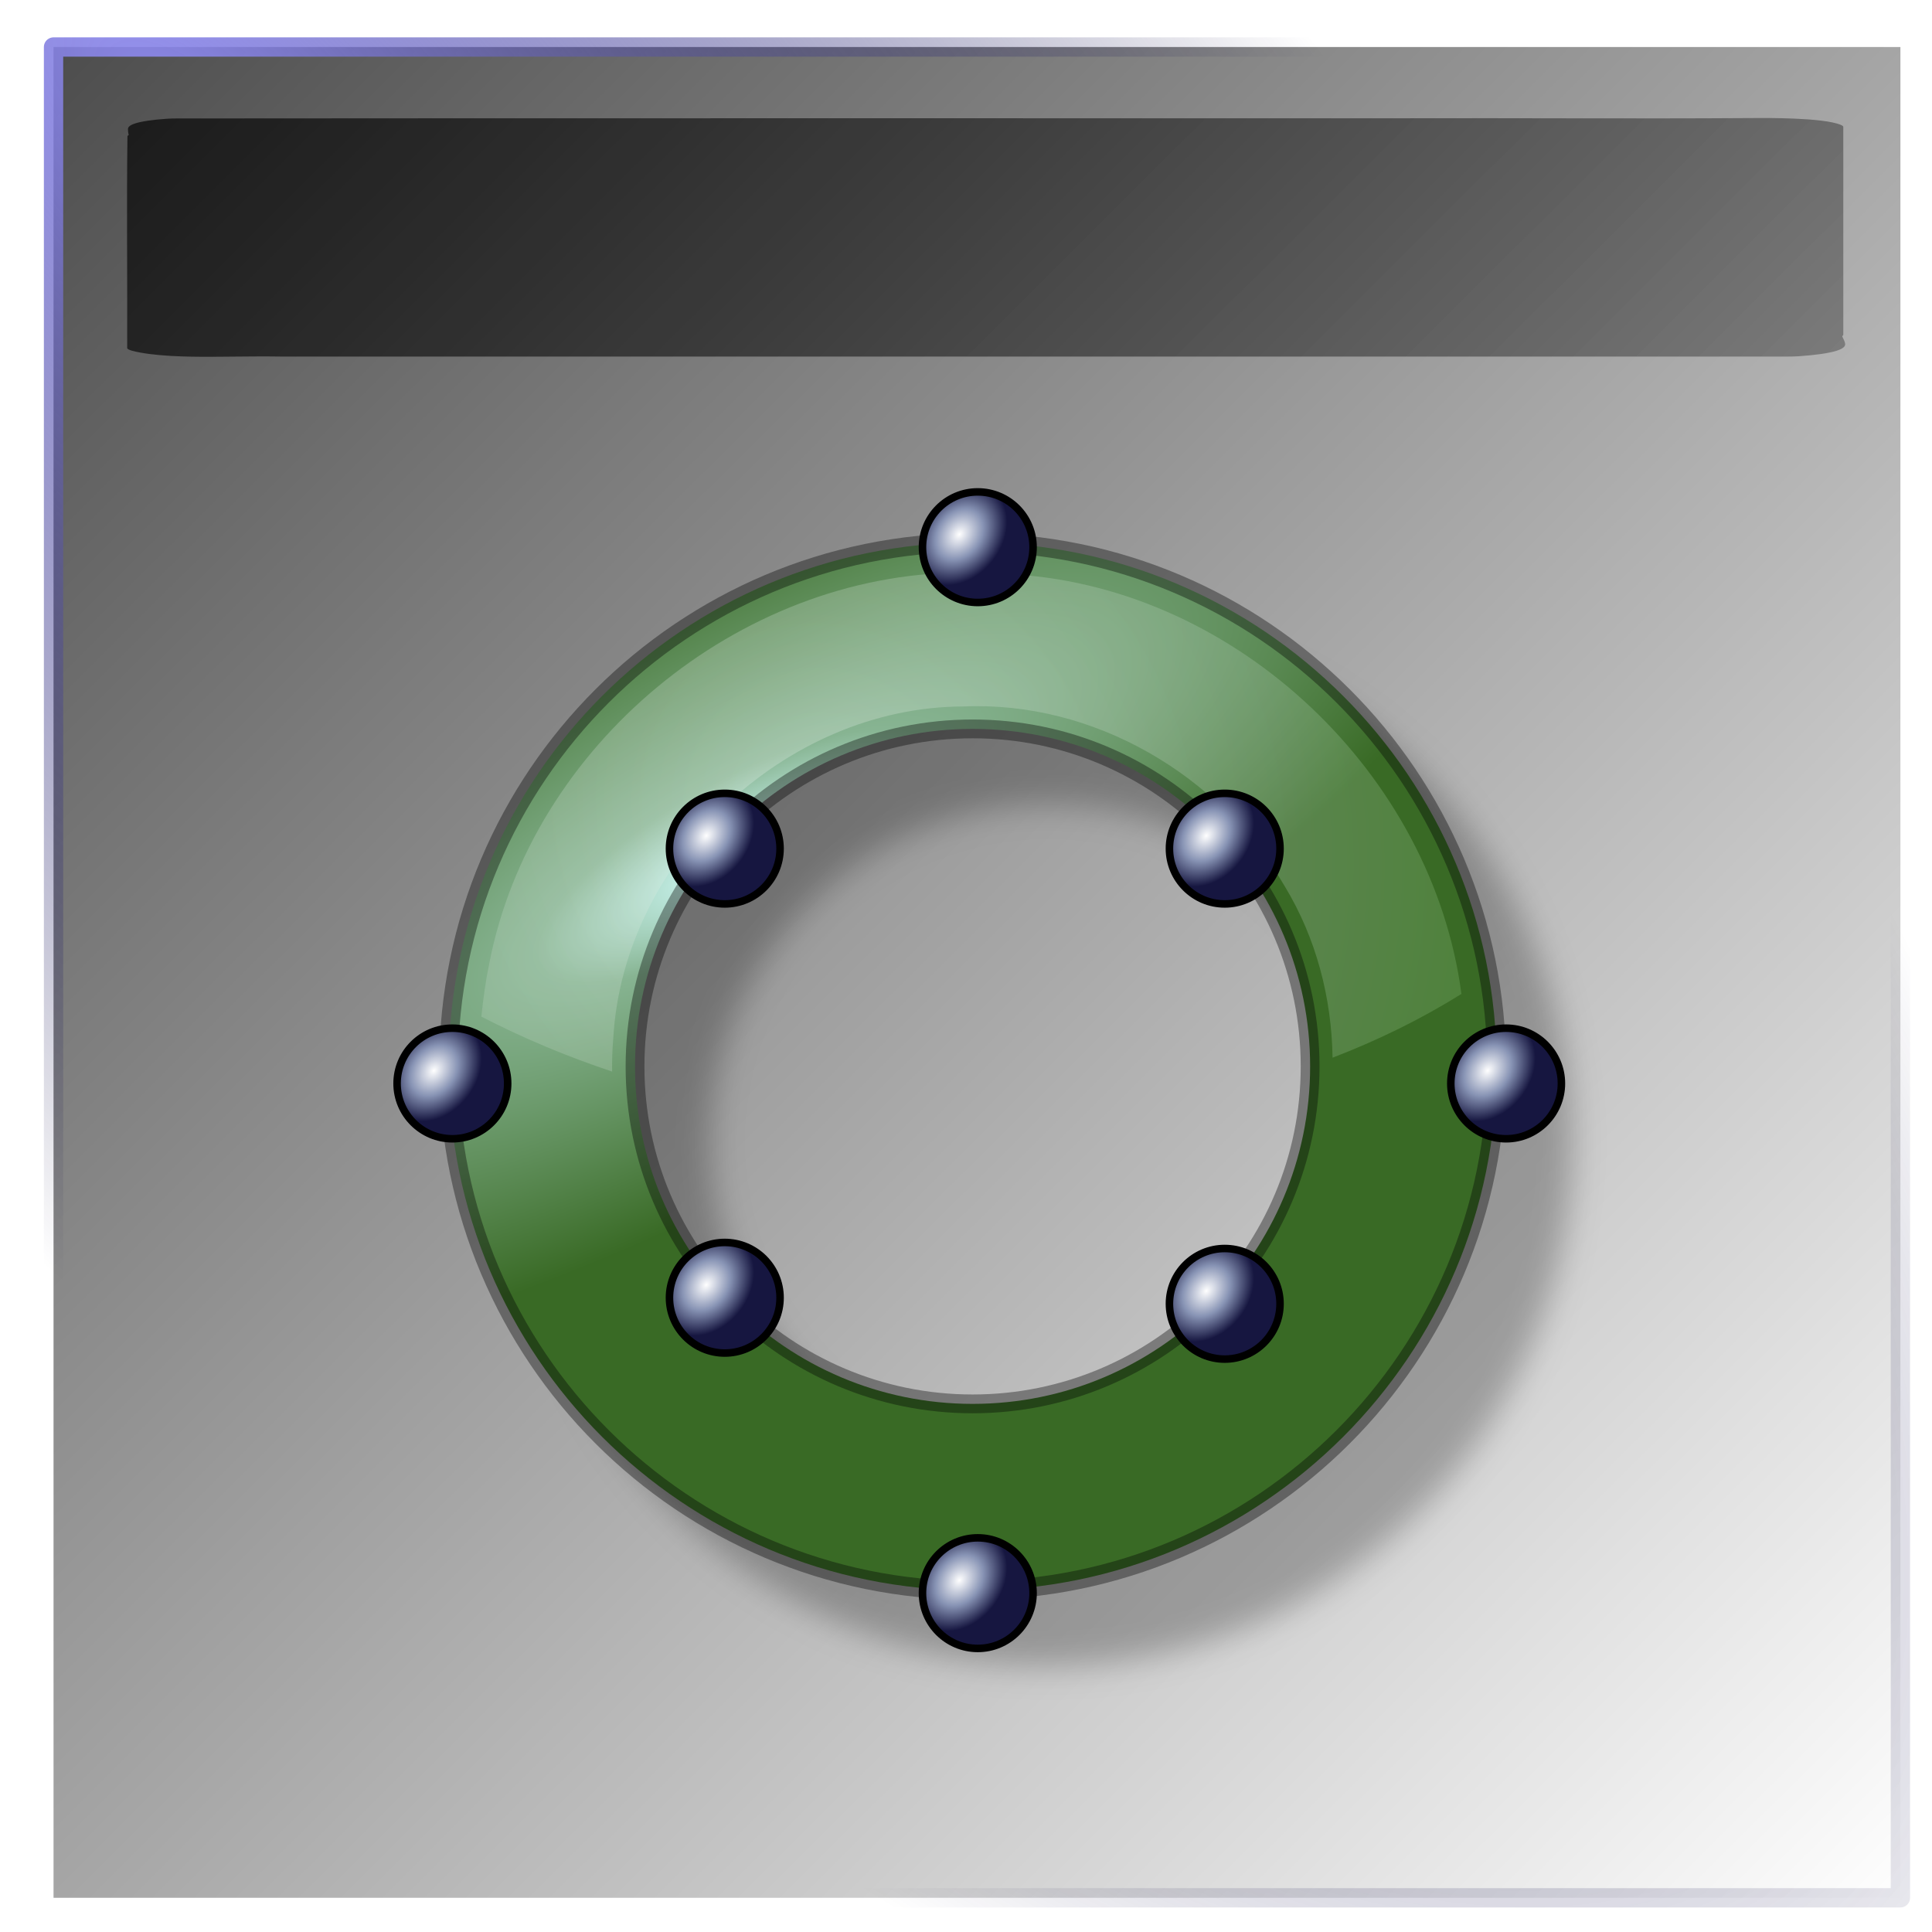
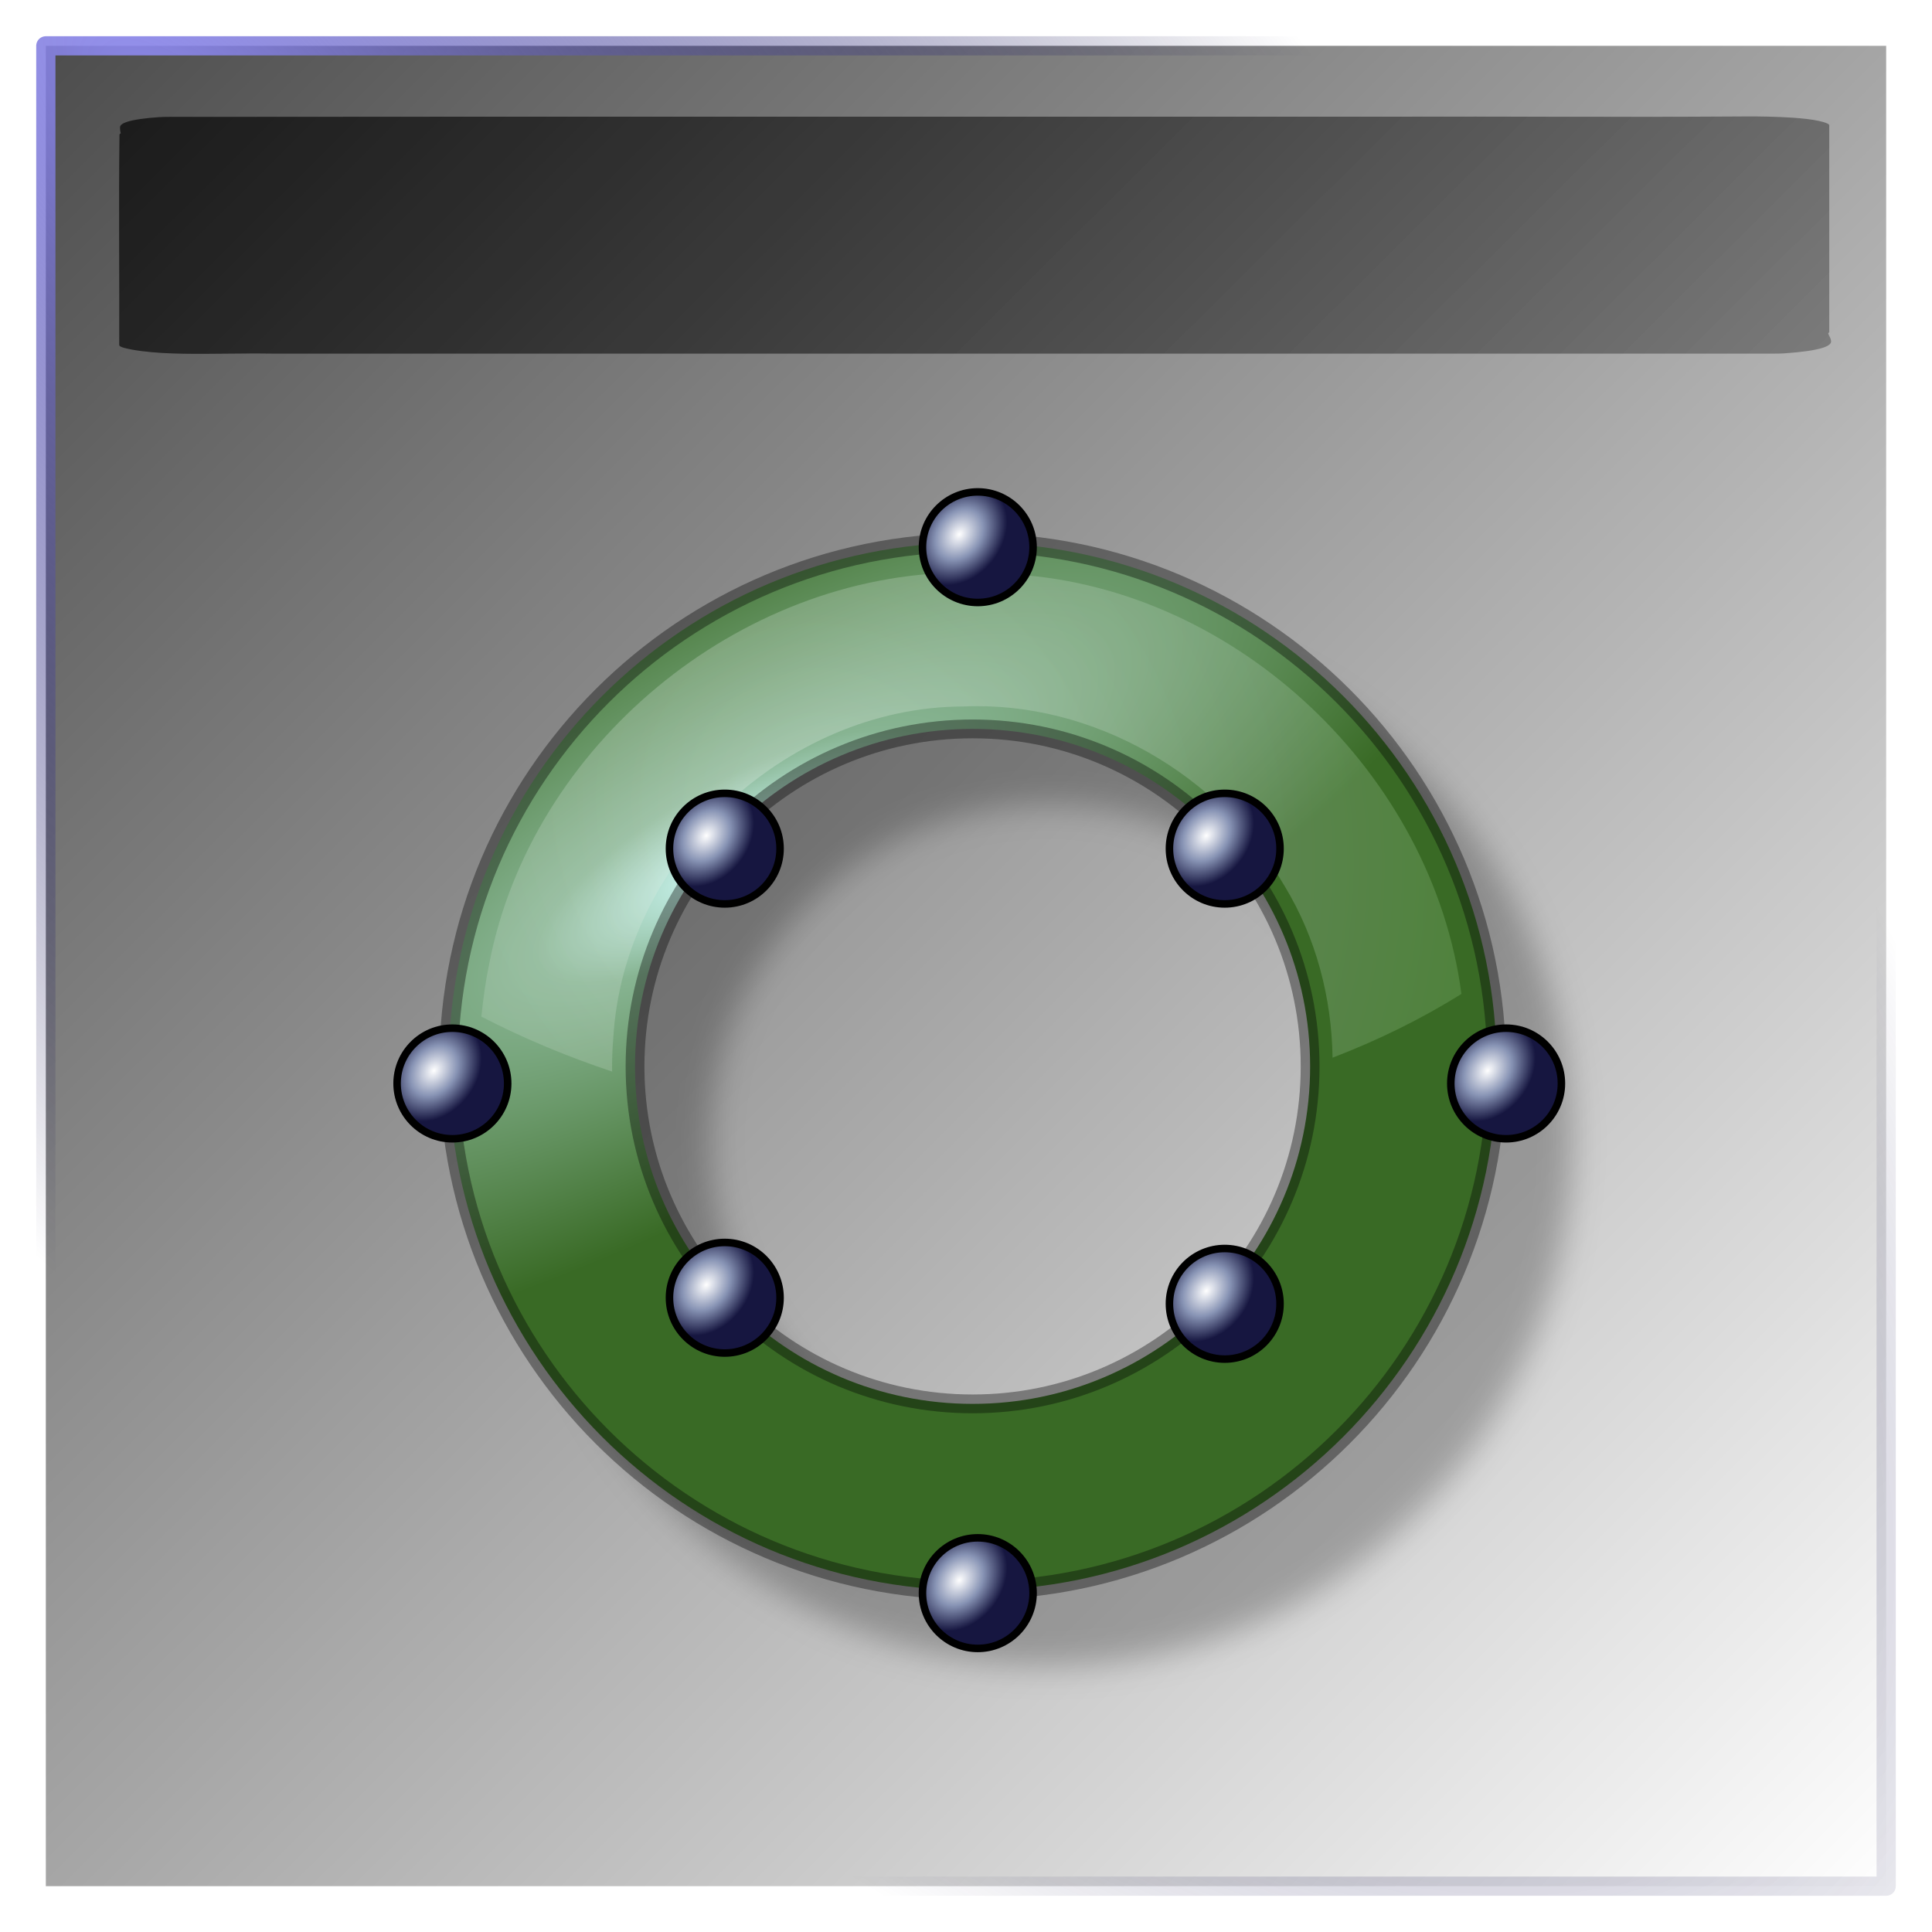
<svg xmlns="http://www.w3.org/2000/svg" xmlns:xlink="http://www.w3.org/1999/xlink" width="320" height="320" id="svg2" version="1.0">
  <defs id="defs4">
    <linearGradient id="linearGradient3644">
      <stop style="stop-color:#000000;stop-opacity:1;" offset="0" id="stop3646" />
      <stop style="stop-color:#000000;stop-opacity:0;" offset="1" id="stop3648" />
    </linearGradient>
    <linearGradient id="linearGradient2959">
      <stop style="stop-color:#141414;stop-opacity:1;" offset="0" id="stop2961" />
      <stop id="stop2963" offset="0.792" style="stop-color:#38403d;stop-opacity:1;" />
      <stop style="stop-color:#5c6c67;stop-opacity:0;" offset="1" id="stop2965" />
    </linearGradient>
    <linearGradient id="linearGradient3269">
      <stop id="stop3271" offset="0" style="stop-color:#ffffff;stop-opacity:1;" />
      <stop style="stop-color:#8793b4;stop-opacity:1;" offset="0.501" id="stop3273" />
      <stop id="stop3275" offset="1" style="stop-color:#161640;stop-opacity:1;" />
    </linearGradient>
    <linearGradient id="linearGradient3272">
      <stop id="stop3274" offset="0" style="stop-color:#ffffff;stop-opacity:1;" />
      <stop style="stop-color:#bbd5c1;stop-opacity:1;" offset="0.588" id="stop3276" />
      <stop id="stop3278" offset="1" style="stop-color:#71c351;stop-opacity:1;" />
    </linearGradient>
    <linearGradient id="linearGradient3166">
      <stop style="stop-color:#d5ffff;stop-opacity:1;" offset="0" id="stop3168" />
      <stop id="stop3174" offset="0.241" style="stop-color:#87b492;stop-opacity:1;" />
      <stop style="stop-color:#396a25;stop-opacity:1;" offset="1" id="stop3170" />
    </linearGradient>
    <radialGradient xlink:href="#linearGradient3269" id="radialGradient3267" cx="2.02" cy="145.749" fx="2.02" fy="145.749" r="15.152" gradientUnits="userSpaceOnUse" gradientTransform="matrix(0.6083335,0.4750004,-0.6154347,0.7881878,90.49009,29.91169)" />
    <filter id="filter3619">
      <feGaussianBlur stdDeviation="4.182" id="feGaussianBlur3621" />
    </filter>
    <radialGradient xlink:href="#linearGradient3166" id="radialGradient2854" gradientUnits="userSpaceOnUse" gradientTransform="matrix(0.2760087,0.4901916,-1.492525,0.8403855,1040.009,-103.6462)" cx="-120.669" cy="512.356" fx="-120.669" fy="512.356" r="144.234" />
    <radialGradient xlink:href="#linearGradient3272" id="radialGradient2856" gradientUnits="userSpaceOnUse" gradientTransform="matrix(1.105517,-0.9264079,1.011789,1.207406,50.6622,261.5516)" cx="116.906" cy="86.495" fx="116.906" fy="86.495" r="138.844" />
    <linearGradient id="linearGradient3903">
      <stop id="stop3911" offset="0" style="stop-color:#4168d4;stop-opacity:1;" />
      <stop style="stop-color:#6d6dcc;stop-opacity:1;" offset="0.75" id="stop3913" />
      <stop style="stop-color:#ffffff;stop-opacity:0;" offset="1" id="stop3907" />
    </linearGradient>
    <radialGradient xlink:href="#linearGradient3842" id="radialGradient3064" gradientUnits="userSpaceOnUse" cx="-327.155" cy="57.289" fx="-327.155" fy="57.289" r="152.484" gradientTransform="matrix(1.561079,1.552832,-0.9639071,0.9690261,600.4064,483.083)" />
    <linearGradient id="linearGradient3842">
      <stop id="stop3844" offset="0" style="stop-color:#141414;stop-opacity:1;" />
      <stop style="stop-color:#38403d;stop-opacity:1;" offset="0.664" id="stop3846" />
      <stop id="stop3848" offset="1" style="stop-color:#5c6c67;stop-opacity:0;" />
    </linearGradient>
    <radialGradient xlink:href="#linearGradient3828" id="radialGradient3066" gradientUnits="userSpaceOnUse" cx="-350.197" cy="-28.415" fx="-350.197" fy="-28.415" r="152.484" gradientTransform="matrix(1.561079,1.552832,-0.6048997,0.6081121,563.9674,591.6572)" />
    <linearGradient id="linearGradient3828">
      <stop style="stop-color:#9490f5;stop-opacity:1;" offset="0" id="stop3830" />
      <stop style="stop-color:#07053a;stop-opacity:0;" offset="1" id="stop3832" />
    </linearGradient>
    <radialGradient r="152.484" fy="57.289" fx="-327.155" cy="57.289" cx="-327.155" gradientTransform="matrix(1.561079,1.552832,-0.9639071,0.9690261,406.6889,433.3027)" gradientUnits="userSpaceOnUse" id="radialGradient3095" xlink:href="#linearGradient3842" />
    <radialGradient r="152.484" fy="-28.415" fx="-350.197" cy="-28.415" cx="-350.197" gradientTransform="matrix(1.561079,1.552832,-0.6048997,0.6081121,370.2499,541.8768)" gradientUnits="userSpaceOnUse" id="radialGradient3097" xlink:href="#linearGradient3828" />
    <radialGradient xlink:href="#linearGradient3828" id="radialGradient2937" gradientUnits="userSpaceOnUse" gradientTransform="matrix(2.071834,1.962009,-0.5897768,0.6227899,549.5444,685.5864)" cx="-345.306" cy="-32.851" fx="-345.306" fy="-32.851" r="152.484" />
    <radialGradient xlink:href="#linearGradient3842" id="radialGradient2939" gradientUnits="userSpaceOnUse" gradientTransform="matrix(2.071834,1.962009,-0.9398087,0.9924152,572.4043,565.827)" cx="-322.264" cy="54.505" fx="-322.264" fy="54.505" r="152.484" />
    <radialGradient xlink:href="#linearGradient3842" id="radialGradient2946" gradientUnits="userSpaceOnUse" gradientTransform="matrix(2.071834,1.962009,-0.9398087,0.9924152,572.4043,565.827)" cx="-322.264" cy="54.505" fx="-322.264" fy="54.505" r="152.484" />
    <radialGradient xlink:href="#linearGradient3828" id="radialGradient2948" gradientUnits="userSpaceOnUse" gradientTransform="matrix(2.071834,1.962009,-0.5897768,0.6227899,549.5444,685.5864)" cx="-345.306" cy="-32.851" fx="-345.306" fy="-32.851" r="152.484" />
    <radialGradient xlink:href="#linearGradient3828" id="radialGradient2953" gradientUnits="userSpaceOnUse" gradientTransform="matrix(1.991709,2.07982,-0.6473014,0.7507449,858.2755,942.5548)" cx="-345.306" cy="-32.848" fx="-345.306" fy="-32.848" r="152.484" />
    <radialGradient xlink:href="#linearGradient3269" id="radialGradient2957" gradientUnits="userSpaceOnUse" gradientTransform="matrix(0.6083335,0.4750004,-0.6154347,0.7881878,90.49009,29.91169)" cx="2.02" cy="145.749" fx="2.02" fy="145.749" r="15.152" />
    <linearGradient xlink:href="#linearGradient3644" id="linearGradient3650" x1="26.614" y1="41.603" x2="466.879" y2="483.403" gradientUnits="userSpaceOnUse" />
+     <linearGradient xlink:href="#linearGradient3644" id="linearGradient2874" gradientUnits="userSpaceOnUse" x1="26.614" y1="41.603" x2="466.879" y2="483.403" />
+     <linearGradient xlink:href="#linearGradient3644" id="linearGradient2876" gradientUnits="userSpaceOnUse" x1="26.614" y1="41.603" x2="466.879" y2="483.403" />
  </defs>
  <g id="layer1" transform="translate(-150.5127,-167.4685)">
-     <g id="g2967" style="fill-opacity:1;fill:url(#linearGradient3650)">
-       <path id="rect3023" d="m 159.38,175.256 0,306.547 305.899,0 0,-306.547 -305.899,0 z" style="fill:url(#linearGradient3650);fill-opacity:1;stroke:url(#radialGradient2953);stroke-width:3.199;stroke-linejoin:round;stroke-miterlimit:4;stroke-opacity:1;stroke-dasharray:none;stroke-dashoffset:0" />
-       <path style="font-size:medium;font-style:normal;font-variant:normal;font-weight:normal;font-stretch:normal;text-indent:0;text-align:start;text-decoration:none;line-height:normal;letter-spacing:normal;word-spacing:normal;text-transform:none;direction:ltr;block-progression:tb;writing-mode:lr-tb;text-anchor:start;color:#000000;fill:url(#linearGradient3650);fill-opacity:1;fill-rule:nonzero;stroke:none;stroke-width:6.826;marker:none;visibility:visible;display:inline;overflow:visible;enable-background:accumulate;font-family:Bitstream Vera Sans;-inkscape-font-specification:Bitstream Vera Sans" d="m 443.629,187.02 c -1.198,-0.011 -2.284,-0.003 -3.329,0.007 -0.054,6.6e-4 -0.119,-6.5e-4 -0.173,0 -0.04,6.6e-4 -0.09,-6.5e-4 -0.13,0 -18.849,0.126 -38.089,-0.027 -57.454,0.031 -0.029,9e-5 -0.058,-9e-5 -0.087,0 -67.543,0.018 -135.155,-0.033 -202.709,0.031 -0.528,-2.5e-4 -1.057,0.015 -1.556,0.046 -2.255,0.144 -4.278,0.436 -5.317,0.783 -1.039,0.347 -1.166,0.684 -1.167,0.954 -0.001,0.541 0.128,0.94 0.13,0.939 -0.14,0.08 -0.213,0.164 -0.216,0.248 -0.147,11.679 -0.001,23.356 -0.043,35.032 5.9e-4,0.164 0.275,0.328 0.778,0.465 1.599,0.439 4.033,0.725 6.398,0.861 2.365,0.136 4.661,0.152 6.83,0.147 4.339,-0.01 8.467,-0.105 10.721,-0.047 0.215,0.005 0.432,0.008 0.648,0.007 l 249.787,0 c 0.557,0.001 1.116,-0.014 1.643,-0.046 2.741,-0.182 5.045,-0.505 6.312,-0.908 1.267,-0.402 1.468,-0.817 1.427,-1.156 -0.082,-0.678 -0.602,-1.199 -0.432,-1.319 0.091,-0.069 0.135,-0.139 0.13,-0.209 l 0,-34.396 c -0.007,-0.106 -0.124,-0.212 -0.346,-0.31 -1.508,-0.673 -4.952,-0.945 -7.738,-1.063 -1.393,-0.059 -2.8,-0.089 -4.107,-0.101 l 0,2e-5 -1e-4,3e-5 z" id="path3927" />
+     <g id="g2967" style="fill:url(#linearGradient3650);fill-opacity:1" transform="matrix(0.9964586,0,0,0.9943522,-0.7110696,0.7940806)">
+       <path id="rect3023" d="m 159.38,175.256 0,306.547 305.899,0 0,-306.547 -305.899,0 z" style="fill:url(#linearGradient2874);fill-opacity:1;stroke:url(#radialGradient2953);stroke-width:3.199;stroke-linejoin:round;stroke-miterlimit:4;stroke-opacity:1;stroke-dasharray:none;stroke-dashoffset:0" />
+       <path style="font-size:medium;font-style:normal;font-variant:normal;font-weight:normal;font-stretch:normal;text-indent:0;text-align:start;text-decoration:none;line-height:normal;letter-spacing:normal;word-spacing:normal;text-transform:none;direction:ltr;block-progression:tb;writing-mode:lr-tb;text-anchor:start;color:#000000;fill:url(#linearGradient2876);fill-opacity:1;fill-rule:nonzero;stroke:none;stroke-width:6.826;marker:none;visibility:visible;display:inline;overflow:visible;enable-background:accumulate;font-family:Bitstream Vera Sans;-inkscape-font-specification:Bitstream Vera Sans" d="m 443.629,187.02 c -1.198,-0.011 -2.284,-0.003 -3.329,0.007 -0.054,6.6e-4 -0.119,-6.5e-4 -0.173,0 -0.04,6.6e-4 -0.09,-6.5e-4 -0.13,0 -18.849,0.126 -38.089,-0.027 -57.454,0.031 -0.029,9e-5 -0.058,-9e-5 -0.087,0 -67.543,0.018 -135.155,-0.033 -202.709,0.031 -0.528,-2.5e-4 -1.057,0.015 -1.556,0.046 -2.255,0.144 -4.278,0.436 -5.317,0.783 -1.039,0.347 -1.166,0.684 -1.167,0.954 -0.001,0.541 0.128,0.94 0.13,0.939 -0.14,0.08 -0.213,0.164 -0.216,0.248 -0.147,11.679 -0.001,23.356 -0.043,35.032 5.9e-4,0.164 0.275,0.328 0.778,0.465 1.599,0.439 4.033,0.725 6.398,0.861 2.365,0.136 4.661,0.152 6.83,0.147 4.339,-0.01 8.467,-0.105 10.721,-0.047 0.215,0.005 0.432,0.008 0.648,0.007 l 249.787,0 c 0.557,0.001 1.116,-0.014 1.643,-0.046 2.741,-0.182 5.045,-0.505 6.312,-0.908 1.267,-0.402 1.468,-0.817 1.427,-1.156 -0.082,-0.678 -0.602,-1.199 -0.432,-1.319 0.091,-0.069 0.135,-0.139 0.13,-0.209 l 0,-34.396 c -0.007,-0.106 -0.124,-0.212 -0.346,-0.31 -1.508,-0.673 -4.952,-0.945 -7.738,-1.063 -1.393,-0.059 -2.8,-0.089 -4.107,-0.101 l 0,2e-5 -1e-4,3e-5 z" id="path3927" />
    </g>
    <g id="g2841" transform="matrix(0.6226128,0,0,0.6226128,121.668,142.467)">
      <path style="opacity:0.25;fill:#000000;fill-opacity:1;stroke:none;filter:url(#filter3619)" d="m 325.075,204.469 c -76.949,0 -139.406,62.426 -139.406,139.375 0,76.949 62.457,139.406 139.406,139.406 76.949,1e-5 139.406,-62.457 139.406,-139.406 0,-76.949 -62.457,-139.375 -139.406,-139.375 z m 0,49.594 c 49.561,0 89.781,40.22 89.781,89.781 -10e-6,49.561 -40.22,89.781 -89.781,89.781 -49.561,0 -89.812,-40.22 -89.812,-89.781 0,-49.561 40.251,-89.781 89.812,-89.781 z" id="path2845" />
      <path id="path2430" d="m 305.075,184.469 c -76.949,0 -139.406,62.426 -139.406,139.375 0,76.949 62.457,139.406 139.406,139.406 76.949,1e-5 139.406,-62.457 139.406,-139.406 0,-76.949 -62.457,-139.375 -139.406,-139.375 z m 0,49.594 c 49.561,0 89.781,40.22 89.781,89.781 -10e-6,49.561 -40.22,89.781 -89.781,89.781 -49.561,0 -89.812,-40.22 -89.812,-89.781 0,-49.561 40.251,-89.781 89.812,-89.781 z" style="fill:url(#radialGradient2854);fill-opacity:1;stroke:#000000;stroke-width:5;stroke-linecap:round;stroke-linejoin:miter;stroke-miterlimit:4;stroke-opacity:0.363;stroke-dasharray:none" />
      <path id="path2434" d="m 305.513,192.469 c -1.238,-0.006 -2.45,-4.9e-4 -3.688,0.031 -59.077,0.387 -114.156,46.067 -125.344,104 -0.964,4.603 -1.612,9.388 -2.094,14.094 11.228,5.809 22.853,10.651 34.781,14.625 -0.043,-2.968 0.052,-5.933 0.312,-8.906 2.686,-47.379 45.717,-88.129 93.188,-88.219 34.559,-1.496 68.129,18.19 85.406,47.781 8.392,13.818 12.51,29.681 12.75,45.656 11.911,-4.577 23.45,-10.187 34.281,-16.969 -7.683,-58.326 -59.438,-107.646 -118.438,-111.562 -3.699,-0.337 -7.441,-0.514 -11.156,-0.531 z" style="opacity:0.25;fill:url(#radialGradient2856);fill-opacity:1;stroke:none" />
      <path transform="matrix(0.9709026,0,0,0.9709026,159.8099,183.4494)" d="m 22.223,149.284 c 0,8.368 -6.784,15.152 -15.152,15.152 -8.368,0 -15.152,-6.784 -15.152,-15.152 0,-8.368 6.784,-15.152 15.152,-15.152 8.368,0 15.152,6.784 15.152,15.152 z" id="path3259" style="fill:url(#radialGradient2957);fill-opacity:1;stroke:#000000;stroke-width:2.06;stroke-linecap:round;stroke-linejoin:round;stroke-miterlimit:4;stroke-opacity:1;stroke-dasharray:none" />
      <use height="320" width="320" transform="translate(280.3173,0)" id="use3297" xlink:href="#path3259" y="0" x="0" />
      <use height="320" width="320" transform="translate(139.7673,-142.6657)" id="use3299" xlink:href="#path3259" y="0" x="0" />
      <use height="320" width="320" transform="translate(0,278.2465)" id="use3301" xlink:href="#use3299" y="0" x="0" />
      <use height="320" width="320" transform="translate(72.46003,-62.47665)" id="use3303" xlink:href="#path3259" y="0" x="0" />
      <use height="320" width="320" transform="translate(133.0044,0)" id="use3305" xlink:href="#use3303" y="0" x="0" />
      <use height="320" width="320" transform="translate(0,121.0888)" id="use3307" xlink:href="#use3305" y="0" x="0" />
      <use height="320" width="320" transform="translate(0,119.4785)" id="use3313" xlink:href="#use3303" y="0" x="0" />
    </g>
  </g>
</svg>
